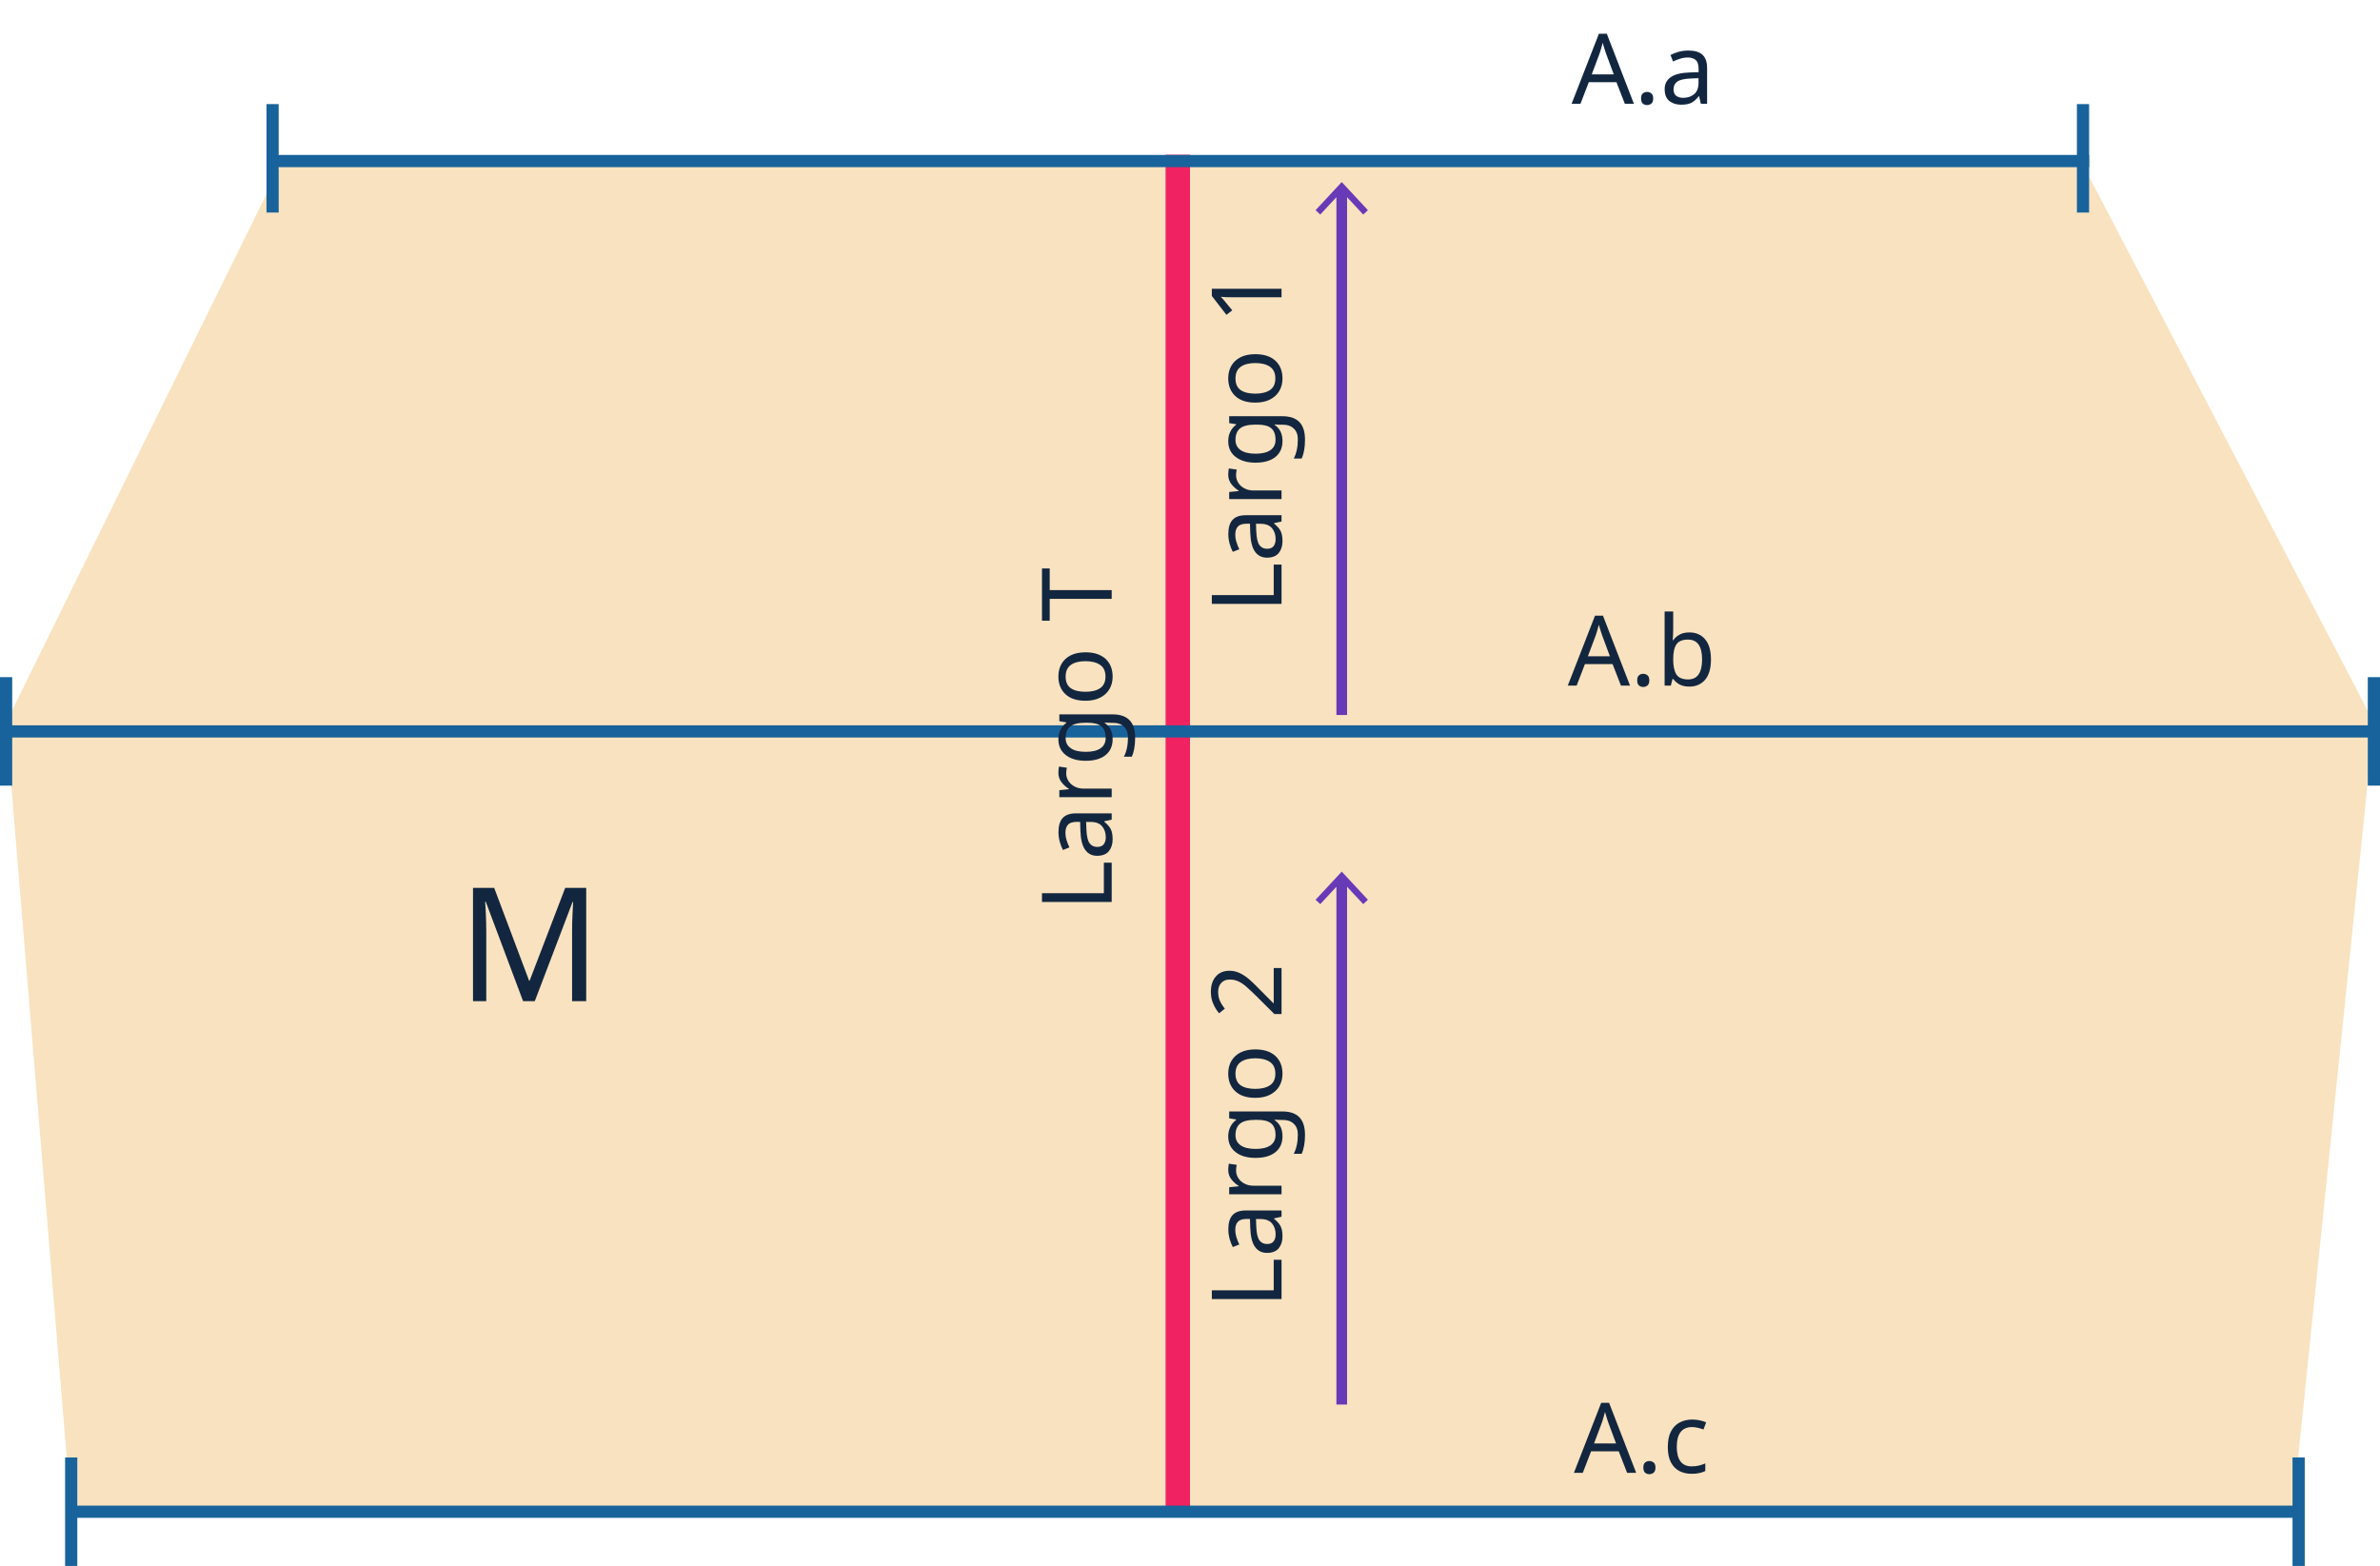
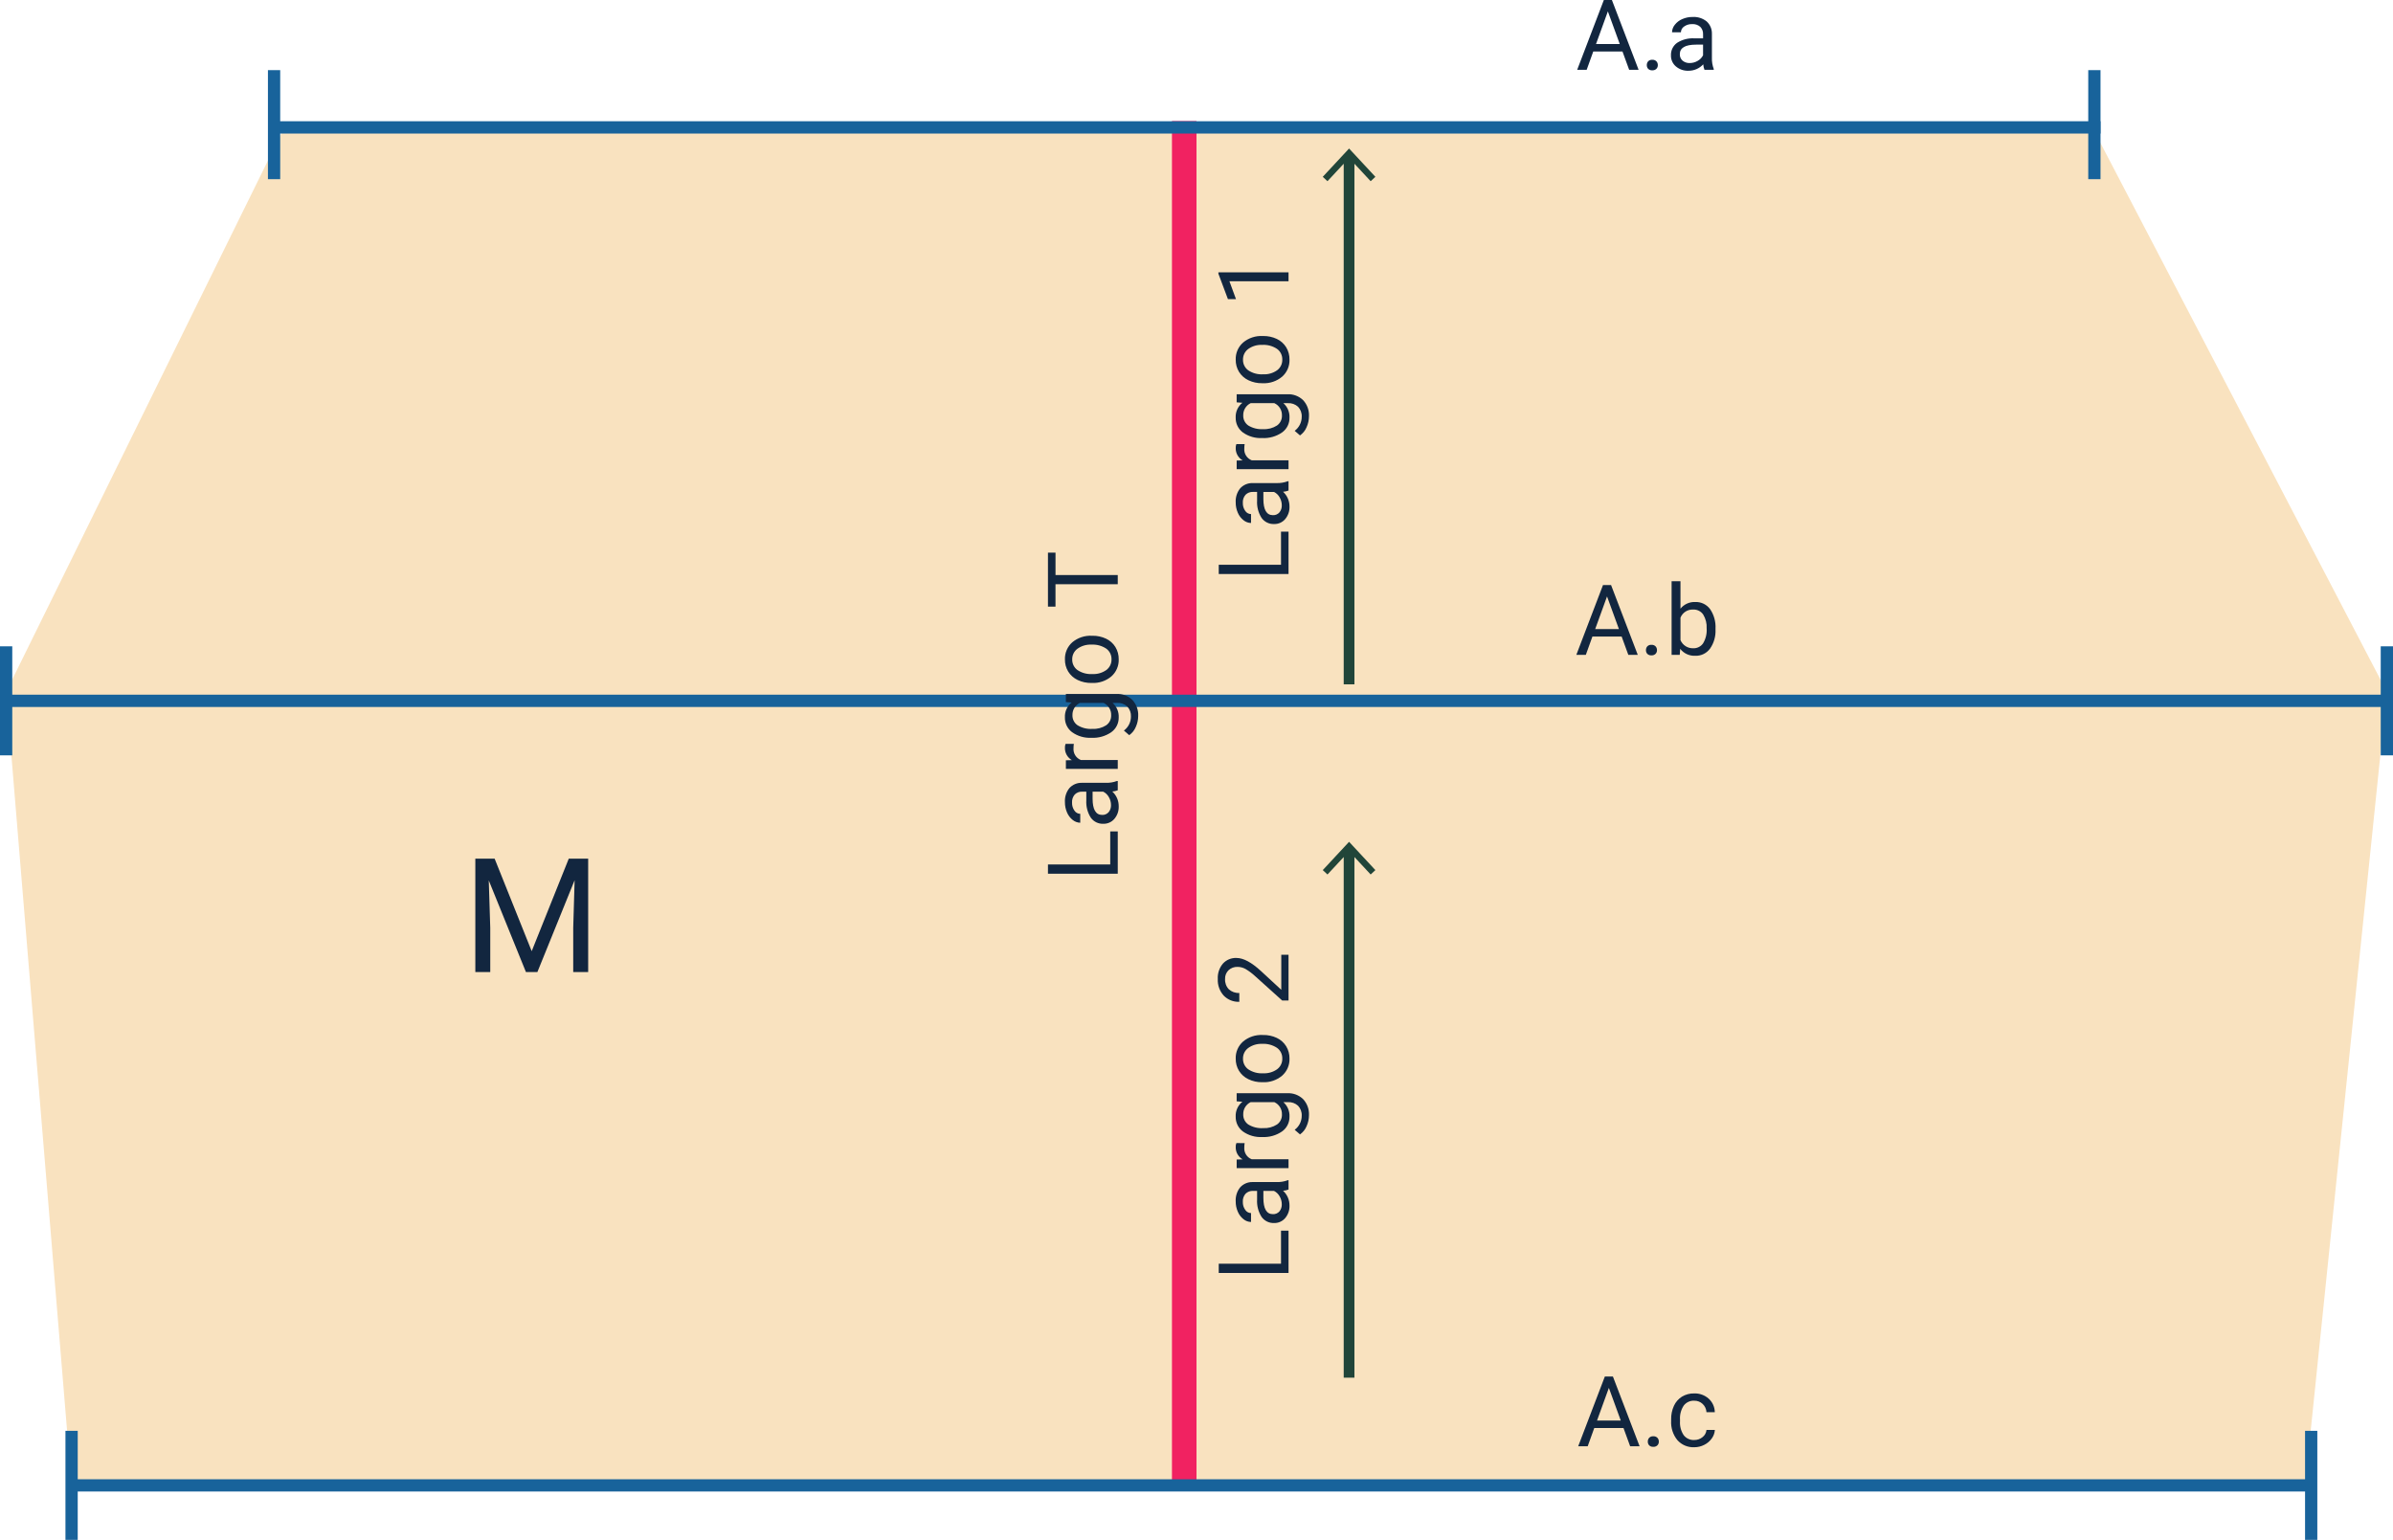
- <svg xmlns="http://www.w3.org/2000/svg" width="390" height="256.611" viewBox="0 0 390 256.611">
-   <g id="Grupo_1079034" data-name="Grupo 1079034" transform="translate(-605 -7918.943)">
+ <svg xmlns="http://www.w3.org/2000/svg" width="390" height="250.986" viewBox="0 0 390 250.986">
+   <g id="Grupo_1204628" data-name="Grupo 1204628" transform="translate(-605 -7924.568)">
    <path id="Trazado_842349" data-name="Trazado 842349" d="M2004-4313.333h364l13.333-129.333-48-92H2038.667l-45.333,92Z" transform="translate(-1387.333 12480)" fill="#f9e2bf" />
-     <path id="Trazado_842352" data-name="Trazado 842352" d="M222.369,2H0V-2H222.369Z" transform="translate(798 8166.667) rotate(-90)" fill="#f12261" />
-     <path id="Trazado_842350" data-name="Trazado 842350" d="M388,1H0V-1H388Z" transform="translate(994 8038.798) rotate(180)" fill="#18639b" />
-     <path id="Trazado_842354" data-name="Trazado 842354" d="M17.775,1H0V-1H17.775Z" transform="translate(649.667 7936) rotate(90)" fill="#18639b" />
-     <path id="Trazado_842355" data-name="Trazado 842355" d="M17.775,1H0V-1H17.775Z" transform="translate(946.333 7936) rotate(90)" fill="#18639b" />
-     <path id="Trazado_842358" data-name="Trazado 842358" d="M17.775,1H0V-1H17.775Z" transform="translate(981.667 8157.779) rotate(90)" fill="#18639b" />
-     <path id="Trazado_842359" data-name="Trazado 842359" d="M17.775,1H0V-1H17.775Z" transform="translate(616.667 8157.779) rotate(90)" fill="#18639b" />
-     <path id="Trazado_842356" data-name="Trazado 842356" d="M17.775,1H0V-1H17.775Z" transform="translate(994 8029.91) rotate(90)" fill="#18639b" />
-     <path id="Trazado_842357" data-name="Trazado 842357" d="M17.775,1H0V-1H17.775Z" transform="translate(606 8029.91) rotate(90)" fill="#18639b" />
-     <path id="Trazado_842353" data-name="Trazado 842353" d="M365,1H0V-1H365Z" transform="translate(981.667 8166.667) rotate(180)" fill="#18639b" />
-     <path id="Trazado_842351" data-name="Trazado 842351" d="M297.667,1H0V-1H297.667Z" transform="translate(947.333 7945.333) rotate(180)" fill="#18639b" />
+     <path id="Trazado_842352" data-name="Trazado 842352" d="M222.369,0H0" transform="translate(798 8166.667) rotate(-90)" fill="none" stroke="#f12261" stroke-width="4" />
+     <path id="Trazado_842350" data-name="Trazado 842350" d="M388,0H0" transform="translate(994 8038.798) rotate(180)" fill="none" stroke="#18639b" stroke-width="2" />
+     <path id="Trazado_842354" data-name="Trazado 842354" d="M17.775,0H0" transform="translate(649.667 7936) rotate(90)" fill="none" stroke="#18639b" stroke-width="2" />
+     <path id="Trazado_842355" data-name="Trazado 842355" d="M17.775,0H0" transform="translate(946.333 7936) rotate(90)" fill="none" stroke="#18639b" stroke-width="2" />
+     <path id="Trazado_842358" data-name="Trazado 842358" d="M17.775,0H0" transform="translate(981.667 8157.779) rotate(90)" fill="none" stroke="#18639b" stroke-width="2" />
+     <path id="Trazado_842359" data-name="Trazado 842359" d="M17.775,0H0" transform="translate(616.667 8157.779) rotate(90)" fill="none" stroke="#18639b" stroke-width="2" />
+     <path id="Trazado_842356" data-name="Trazado 842356" d="M17.775,0H0" transform="translate(994 8029.91) rotate(90)" fill="none" stroke="#18639b" stroke-width="2" />
+     <path id="Trazado_842357" data-name="Trazado 842357" d="M17.775,0H0" transform="translate(606 8029.91) rotate(90)" fill="none" stroke="#18639b" stroke-width="2" />
+     <path id="Trazado_842353" data-name="Trazado 842353" d="M365,0H0" transform="translate(981.667 8166.667) rotate(180)" fill="none" stroke="#18639b" stroke-width="2" />
+     <path id="Trazado_842351" data-name="Trazado 842351" d="M297.667,0H0" transform="translate(947.333 7945.333) rotate(180)" fill="none" stroke="#18639b" stroke-width="2" />
    <g id="Grupo_1078994" data-name="Grupo 1078994" transform="translate(-3565.753 5386.564) rotate(90)">
-       <path id="Trazado_841844" data-name="Trazado 841844" d="M148.218,233.7l.715-.768-2.846-2.645h84.855v-1.748H146.086l2.847-2.646-.715-.768-4.612,4.287Z" transform="translate(2418.604 -4620.031)" fill="#673ab7" />
+       <path id="Trazado_841844" data-name="Trazado 841844" d="M148.218,233.7l.715-.768-2.846-2.645h84.855v-1.748H146.086l2.847-2.646-.715-.768-4.612,4.287Z" transform="translate(2418.604 -4620.031)" fill="#214539" />
    </g>
    <g id="Grupo_1078995" data-name="Grupo 1078995" transform="translate(-3565.753 5499.564) rotate(90)">
-       <path id="Trazado_841844-2" data-name="Trazado 841844" d="M148.218,233.7l.715-.768-2.846-2.645h84.855v-1.748H146.086l2.847-2.646-.715-.768-4.612,4.287Z" transform="translate(2418.604 -4620.031)" fill="#673ab7" />
+       <path id="Trazado_841844-2" data-name="Trazado 841844" d="M148.218,233.7l.715-.768-2.846-2.645h84.855v-1.748H146.086l2.847-2.646-.715-.768-4.612,4.287Z" transform="translate(2418.604 -4620.031)" fill="#214539" />
    </g>
-     <text id="Largo_T" data-name="Largo T" transform="translate(787.167 8068.298) rotate(-90)" fill="#12263f" font-size="16" font-family="SegoeUI, Segoe UI">
-       <tspan x="0" y="0">Largo T</tspan>
-     </text>
-     <text id="Largo_1" data-name="Largo 1" transform="translate(815 8019.443) rotate(-90)" fill="#12263f" font-size="16" font-family="SegoeUI, Segoe UI">
-       <tspan x="0" y="0">Largo 1</tspan>
-     </text>
-     <text id="A.a" transform="translate(873.5 7935.943)" fill="#12263f" font-size="16" font-family="SegoeUI, Segoe UI">
-       <tspan x="-10.965" y="0">A.a</tspan>
-     </text>
-     <text id="A.b" transform="translate(873.5 8031.298)" fill="#12263f" font-size="16" font-family="SegoeUI, Segoe UI">
-       <tspan x="-11.598" y="0">A.b</tspan>
-     </text>
-     <text id="M" transform="translate(691.667 8083)" fill="#12263f" font-size="26" font-family="SegoeUI, Segoe UI">
-       <tspan x="-11.673" y="0">M</tspan>
-     </text>
-     <text id="A.c" transform="translate(873.5 8160.298)" fill="#12263f" font-size="16" font-family="SegoeUI, Segoe UI">
-       <tspan x="-10.59" y="0">A.c</tspan>
-     </text>
-     <text id="Largo_2" data-name="Largo 2" transform="translate(815 8133.37) rotate(-90)" fill="#12263f" font-size="16" font-family="SegoeUI, Segoe UI">
-       <tspan x="0" y="0">Largo 2</tspan>
-     </text>
+     <path id="Trazado_1261951" data-name="Trazado 1261951" d="M2.828-1.227H8.219V0H1.32V-11.375H2.828ZM14.922,0a3.036,3.036,0,0,1-.2-.891A3.225,3.225,0,0,1,12.313.156a2.984,2.984,0,0,1-2.051-.707,2.287,2.287,0,0,1-.8-1.793,2.39,2.39,0,0,1,1-2.051,4.733,4.733,0,0,1,2.824-.73H14.7v-.664A1.623,1.623,0,0,0,14.242-7a1.821,1.821,0,0,0-1.336-.449,2.107,2.107,0,0,0-1.3.391,1.151,1.151,0,0,0-.523.945H9.633a2,2,0,0,1,.449-1.223A3.066,3.066,0,0,1,11.3-8.266a4.1,4.1,0,0,1,1.691-.344,3.342,3.342,0,0,1,2.289.73,2.635,2.635,0,0,1,.859,2.012v3.891a4.757,4.757,0,0,0,.3,1.852V0Zm-2.4-1.1a2.54,2.54,0,0,0,1.289-.352,2.127,2.127,0,0,0,.883-.914V-4.1H13.563q-2.656,0-2.656,1.555a1.316,1.316,0,0,0,.453,1.063A1.742,1.742,0,0,0,12.523-1.1Zm9.969-6.055a4.331,4.331,0,0,0-.711-.055A1.9,1.9,0,0,0,19.852-6V0H18.406V-8.453h1.406l.023.977a2.251,2.251,0,0,1,2.016-1.133,1.477,1.477,0,0,1,.641.109ZM23.477-4.3a4.968,4.968,0,0,1,.914-3.145,2.923,2.923,0,0,1,2.422-1.168,2.908,2.908,0,0,1,2.414,1.094l.07-.937h1.32V-.2a3.439,3.439,0,0,1-.973,2.586,3.589,3.589,0,0,1-2.613.945,4.348,4.348,0,0,1-1.789-.391,3.08,3.08,0,0,1-1.336-1.07L24.656,1A2.826,2.826,0,0,0,26.93,2.148a2.214,2.214,0,0,0,1.645-.594,2.269,2.269,0,0,0,.59-1.672V-.844a2.971,2.971,0,0,1-2.367,1,2.887,2.887,0,0,1-2.4-1.2A5.224,5.224,0,0,1,23.477-4.3Zm1.453.164a3.79,3.79,0,0,0,.586,2.246,1.9,1.9,0,0,0,1.641.816,2.117,2.117,0,0,0,2.008-1.242V-6.172a2.142,2.142,0,0,0-1.992-1.211,1.921,1.921,0,0,0-1.648.82A4.128,4.128,0,0,0,24.93-4.133ZM32.414-4.3A4.993,4.993,0,0,1,32.9-6.539,3.643,3.643,0,0,1,34.262-8.07a3.7,3.7,0,0,1,1.988-.539,3.565,3.565,0,0,1,2.793,1.2,4.6,4.6,0,0,1,1.066,3.18v.1a5.036,5.036,0,0,1-.473,2.215A3.589,3.589,0,0,1,38.285-.391a3.743,3.743,0,0,1-2.02.547,3.556,3.556,0,0,1-2.785-1.2A4.575,4.575,0,0,1,32.414-4.2Zm1.453.172a3.616,3.616,0,0,0,.652,2.258,2.088,2.088,0,0,0,1.746.852,2.075,2.075,0,0,0,1.75-.863A3.955,3.955,0,0,0,38.664-4.3,3.61,3.61,0,0,0,38-6.559a2.1,2.1,0,0,0-1.754-.863,2.075,2.075,0,0,0-1.727.852A3.925,3.925,0,0,0,33.867-4.133Zm19.789-6.016H50V0H48.508V-10.148H44.859v-1.227h8.8Z" transform="translate(787.167 8068.298) rotate(-90)" fill="#12263f" />
+     <path id="Trazado_1261952" data-name="Trazado 1261952" d="M2.828-1.227H8.219V0H1.32V-11.375H2.828ZM14.922,0a3.036,3.036,0,0,1-.2-.891A3.225,3.225,0,0,1,12.313.156a2.984,2.984,0,0,1-2.051-.707,2.287,2.287,0,0,1-.8-1.793,2.39,2.39,0,0,1,1-2.051,4.733,4.733,0,0,1,2.824-.73H14.7v-.664A1.623,1.623,0,0,0,14.242-7a1.821,1.821,0,0,0-1.336-.449,2.107,2.107,0,0,0-1.3.391,1.151,1.151,0,0,0-.523.945H9.633a2,2,0,0,1,.449-1.223A3.066,3.066,0,0,1,11.3-8.266a4.1,4.1,0,0,1,1.691-.344,3.342,3.342,0,0,1,2.289.73,2.635,2.635,0,0,1,.859,2.012v3.891a4.757,4.757,0,0,0,.3,1.852V0Zm-2.4-1.1a2.54,2.54,0,0,0,1.289-.352,2.127,2.127,0,0,0,.883-.914V-4.1H13.563q-2.656,0-2.656,1.555a1.316,1.316,0,0,0,.453,1.063A1.742,1.742,0,0,0,12.523-1.1Zm9.969-6.055a4.331,4.331,0,0,0-.711-.055A1.9,1.9,0,0,0,19.852-6V0H18.406V-8.453h1.406l.023.977a2.251,2.251,0,0,1,2.016-1.133,1.477,1.477,0,0,1,.641.109ZM23.477-4.3a4.968,4.968,0,0,1,.914-3.145,2.923,2.923,0,0,1,2.422-1.168,2.908,2.908,0,0,1,2.414,1.094l.07-.937h1.32V-.2a3.439,3.439,0,0,1-.973,2.586,3.589,3.589,0,0,1-2.613.945,4.348,4.348,0,0,1-1.789-.391,3.08,3.08,0,0,1-1.336-1.07L24.656,1A2.826,2.826,0,0,0,26.93,2.148a2.214,2.214,0,0,0,1.645-.594,2.269,2.269,0,0,0,.59-1.672V-.844a2.971,2.971,0,0,1-2.367,1,2.887,2.887,0,0,1-2.4-1.2A5.224,5.224,0,0,1,23.477-4.3Zm1.453.164a3.79,3.79,0,0,0,.586,2.246,1.9,1.9,0,0,0,1.641.816,2.117,2.117,0,0,0,2.008-1.242V-6.172a2.142,2.142,0,0,0-1.992-1.211,1.921,1.921,0,0,0-1.648.82A4.128,4.128,0,0,0,24.93-4.133ZM32.414-4.3A4.993,4.993,0,0,1,32.9-6.539,3.643,3.643,0,0,1,34.262-8.07a3.7,3.7,0,0,1,1.988-.539,3.565,3.565,0,0,1,2.793,1.2,4.6,4.6,0,0,1,1.066,3.18v.1a5.036,5.036,0,0,1-.473,2.215A3.589,3.589,0,0,1,38.285-.391a3.743,3.743,0,0,1-2.02.547,3.556,3.556,0,0,1-2.785-1.2A4.575,4.575,0,0,1,32.414-4.2Zm1.453.172a3.616,3.616,0,0,0,.652,2.258,2.088,2.088,0,0,0,1.746.852,2.075,2.075,0,0,0,1.75-.863A3.955,3.955,0,0,0,38.664-4.3,3.61,3.61,0,0,0,38-6.559a2.1,2.1,0,0,0-1.754-.863,2.075,2.075,0,0,0-1.727.852A3.925,3.925,0,0,0,33.867-4.133ZM50.484,0H49.031V-9.633l-2.914,1.07V-9.875l4.141-1.555h.227Z" transform="translate(815 8019.443) rotate(-90)" fill="#12263f" />
+     <path id="Trazado_1261953" data-name="Trazado 1261953" d="M-4.074-2.977H-8.84L-9.91,0h-1.547l4.344-11.375H-5.8L-1.449,0H-2.988ZM-8.387-4.2H-4.52l-1.937-5.32ZM-.113-.758a.905.905,0,0,1,.223-.625.848.848,0,0,1,.668-.25.874.874,0,0,1,.676.25.887.887,0,0,1,.23.625.839.839,0,0,1-.23.6A.89.89,0,0,1,.777.086.863.863,0,0,1,.109-.156.855.855,0,0,1-.113-.758ZM9.285,0a3.036,3.036,0,0,1-.2-.891A3.225,3.225,0,0,1,6.676.156,2.984,2.984,0,0,1,4.625-.551a2.287,2.287,0,0,1-.8-1.793,2.39,2.39,0,0,1,1-2.051,4.733,4.733,0,0,1,2.824-.73H9.059v-.664A1.623,1.623,0,0,0,8.605-7,1.821,1.821,0,0,0,7.27-7.445a2.107,2.107,0,0,0-1.3.391,1.151,1.151,0,0,0-.523.945H4a2,2,0,0,1,.449-1.223,3.066,3.066,0,0,1,1.219-.934,4.1,4.1,0,0,1,1.691-.344,3.342,3.342,0,0,1,2.289.73A2.635,2.635,0,0,1,10.5-5.867v3.891a4.757,4.757,0,0,0,.3,1.852V0Zm-2.4-1.1a2.54,2.54,0,0,0,1.289-.352,2.127,2.127,0,0,0,.883-.914V-4.1H7.926Q5.27-4.1,5.27-2.547a1.316,1.316,0,0,0,.453,1.063A1.742,1.742,0,0,0,6.887-1.1Z" transform="translate(873.5 7935.943)" fill="#12263f" />
+     <path id="Trazado_1261954" data-name="Trazado 1261954" d="M-4.211-2.977H-8.977L-10.047,0h-1.547L-7.25-11.375h1.313L-1.586,0H-3.125ZM-8.523-4.2h3.867l-1.937-5.32ZM-.25-.758a.905.905,0,0,1,.223-.625.848.848,0,0,1,.668-.25.874.874,0,0,1,.676.25.887.887,0,0,1,.23.625.839.839,0,0,1-.23.6A.89.89,0,0,1,.641.086.863.863,0,0,1-.027-.156.855.855,0,0,1-.25-.758ZM11.086-4.133A5.026,5.026,0,0,1,10.2-1.02,2.846,2.846,0,0,1,7.8.156,2.947,2.947,0,0,1,5.328-.977L5.258,0H3.93V-12H5.375v4.477A2.93,2.93,0,0,1,7.789-8.609a2.863,2.863,0,0,1,2.418,1.164,5.177,5.177,0,0,1,.879,3.188ZM9.641-4.3a3.906,3.906,0,0,0-.57-2.281,1.888,1.888,0,0,0-1.641-.8A2.122,2.122,0,0,0,5.375-6.055V-2.4A2.181,2.181,0,0,0,7.445-1.07a1.878,1.878,0,0,0,1.617-.8A4.153,4.153,0,0,0,9.641-4.3Z" transform="translate(873.5 8031.298)" fill="#12263f" />
+     <path id="Trazado_1261955" data-name="Trazado 1261955" d="M-6.056-18.484-.013-3.4,6.03-18.484H9.191V0H6.754V-7.2l.229-7.77L.914,0H-.952L-7.008-14.93-6.767-7.2V0H-9.2V-18.484Z" transform="translate(691.667 8083)" fill="#12263f" />
+     <path id="Trazado_1261956" data-name="Trazado 1261956" d="M-3.91-2.977H-8.676L-9.746,0h-1.547l4.344-11.375h1.313L-1.285,0H-2.824ZM-8.223-4.2h3.867l-1.937-5.32ZM.051-.758a.905.905,0,0,1,.223-.625.848.848,0,0,1,.668-.25.874.874,0,0,1,.676.25.887.887,0,0,1,.23.625.839.839,0,0,1-.23.6A.89.89,0,0,1,.941.086.863.863,0,0,1,.273-.156.855.855,0,0,1,.051-.758Zm7.57-.266a2.082,2.082,0,0,0,1.352-.469,1.649,1.649,0,0,0,.641-1.172H10.98a2.621,2.621,0,0,1-.5,1.383A3.293,3.293,0,0,1,9.25-.234,3.55,3.55,0,0,1,7.621.156,3.482,3.482,0,0,1,4.875-1a4.59,4.59,0,0,1-1.02-3.152v-.242a5.089,5.089,0,0,1,.453-2.2,3.451,3.451,0,0,1,1.3-1.492,3.7,3.7,0,0,1,2-.531,3.39,3.39,0,0,1,2.363.852,3.043,3.043,0,0,1,1,2.211H9.613a1.992,1.992,0,0,0-.621-1.348,1.932,1.932,0,0,0-1.379-.527,2.023,2.023,0,0,0-1.707.793A3.724,3.724,0,0,0,5.3-4.336v.273a3.65,3.65,0,0,0,.6,2.25A2.033,2.033,0,0,0,7.621-1.023Z" transform="translate(873.5 8160.298)" fill="#12263f" />
+     <path id="Trazado_1261957" data-name="Trazado 1261957" d="M2.828-1.227H8.219V0H1.32V-11.375H2.828ZM14.922,0a3.036,3.036,0,0,1-.2-.891A3.225,3.225,0,0,1,12.313.156a2.984,2.984,0,0,1-2.051-.707,2.287,2.287,0,0,1-.8-1.793,2.39,2.39,0,0,1,1-2.051,4.733,4.733,0,0,1,2.824-.73H14.7v-.664A1.623,1.623,0,0,0,14.242-7a1.821,1.821,0,0,0-1.336-.449,2.107,2.107,0,0,0-1.3.391,1.151,1.151,0,0,0-.523.945H9.633a2,2,0,0,1,.449-1.223A3.066,3.066,0,0,1,11.3-8.266a4.1,4.1,0,0,1,1.691-.344,3.342,3.342,0,0,1,2.289.73,2.635,2.635,0,0,1,.859,2.012v3.891a4.757,4.757,0,0,0,.3,1.852V0Zm-2.4-1.1a2.54,2.54,0,0,0,1.289-.352,2.127,2.127,0,0,0,.883-.914V-4.1H13.563q-2.656,0-2.656,1.555a1.316,1.316,0,0,0,.453,1.063A1.742,1.742,0,0,0,12.523-1.1Zm9.969-6.055a4.331,4.331,0,0,0-.711-.055A1.9,1.9,0,0,0,19.852-6V0H18.406V-8.453h1.406l.023.977a2.251,2.251,0,0,1,2.016-1.133,1.477,1.477,0,0,1,.641.109ZM23.477-4.3a4.968,4.968,0,0,1,.914-3.145,2.923,2.923,0,0,1,2.422-1.168,2.908,2.908,0,0,1,2.414,1.094l.07-.937h1.32V-.2a3.439,3.439,0,0,1-.973,2.586,3.589,3.589,0,0,1-2.613.945,4.348,4.348,0,0,1-1.789-.391,3.08,3.08,0,0,1-1.336-1.07L24.656,1A2.826,2.826,0,0,0,26.93,2.148a2.214,2.214,0,0,0,1.645-.594,2.269,2.269,0,0,0,.59-1.672V-.844a2.971,2.971,0,0,1-2.367,1,2.887,2.887,0,0,1-2.4-1.2A5.224,5.224,0,0,1,23.477-4.3Zm1.453.164a3.79,3.79,0,0,0,.586,2.246,1.9,1.9,0,0,0,1.641.816,2.117,2.117,0,0,0,2.008-1.242V-6.172a2.142,2.142,0,0,0-1.992-1.211,1.921,1.921,0,0,0-1.648.82A4.128,4.128,0,0,0,24.93-4.133ZM32.414-4.3A4.993,4.993,0,0,1,32.9-6.539,3.643,3.643,0,0,1,34.262-8.07a3.7,3.7,0,0,1,1.988-.539,3.565,3.565,0,0,1,2.793,1.2,4.6,4.6,0,0,1,1.066,3.18v.1a5.036,5.036,0,0,1-.473,2.215A3.589,3.589,0,0,1,38.285-.391a3.743,3.743,0,0,1-2.02.547,3.556,3.556,0,0,1-2.785-1.2A4.575,4.575,0,0,1,32.414-4.2Zm1.453.172a3.616,3.616,0,0,0,.652,2.258,2.088,2.088,0,0,0,1.746.852,2.075,2.075,0,0,0,1.75-.863A3.955,3.955,0,0,0,38.664-4.3,3.61,3.61,0,0,0,38-6.559a2.1,2.1,0,0,0-1.754-.863,2.075,2.075,0,0,0-1.727.852A3.925,3.925,0,0,0,33.867-4.133ZM53.188,0H45.734V-1.039l3.938-4.375a9.355,9.355,0,0,0,1.207-1.613,2.693,2.693,0,0,0,.332-1.285,2.041,2.041,0,0,0-.539-1.461,1.885,1.885,0,0,0-1.437-.57,2.232,2.232,0,0,0-1.676.613,2.343,2.343,0,0,0-.6,1.707H45.516a3.355,3.355,0,0,1,1.012-2.539,3.751,3.751,0,0,1,2.707-.969,3.6,3.6,0,0,1,2.508.832,2.838,2.838,0,0,1,.922,2.215q0,1.68-2.141,4l-3.047,3.3h5.711Z" transform="translate(815 8133.37) rotate(-90)" fill="#12263f" />
  </g>
</svg>
